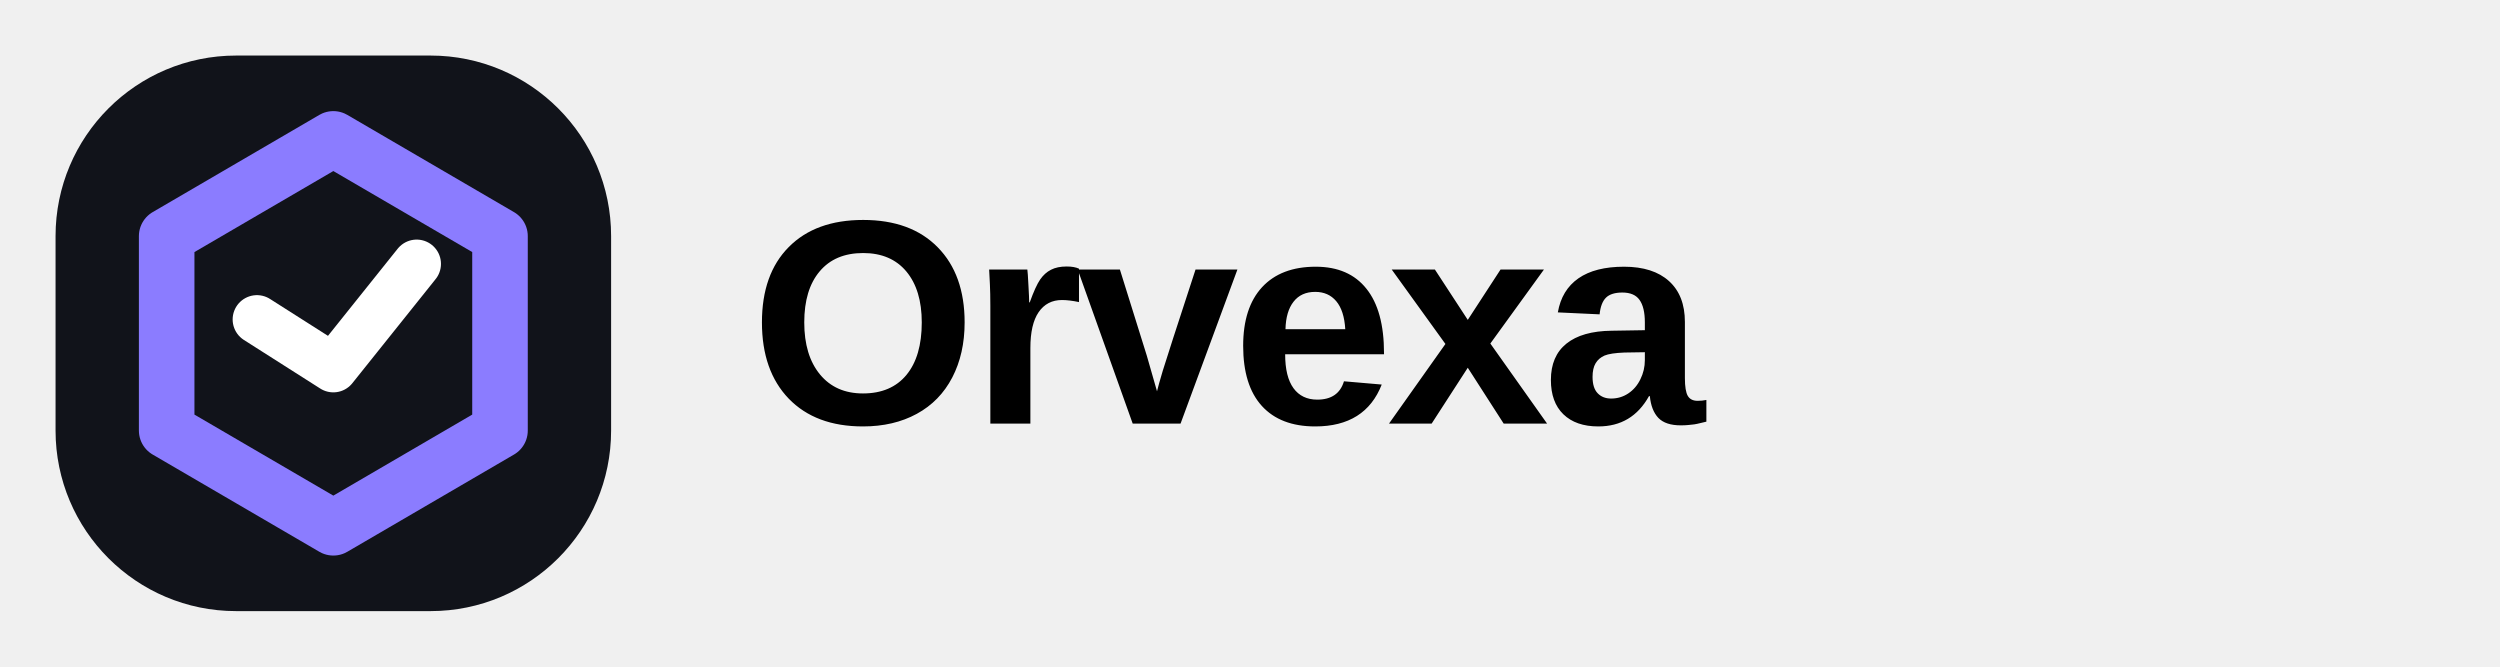
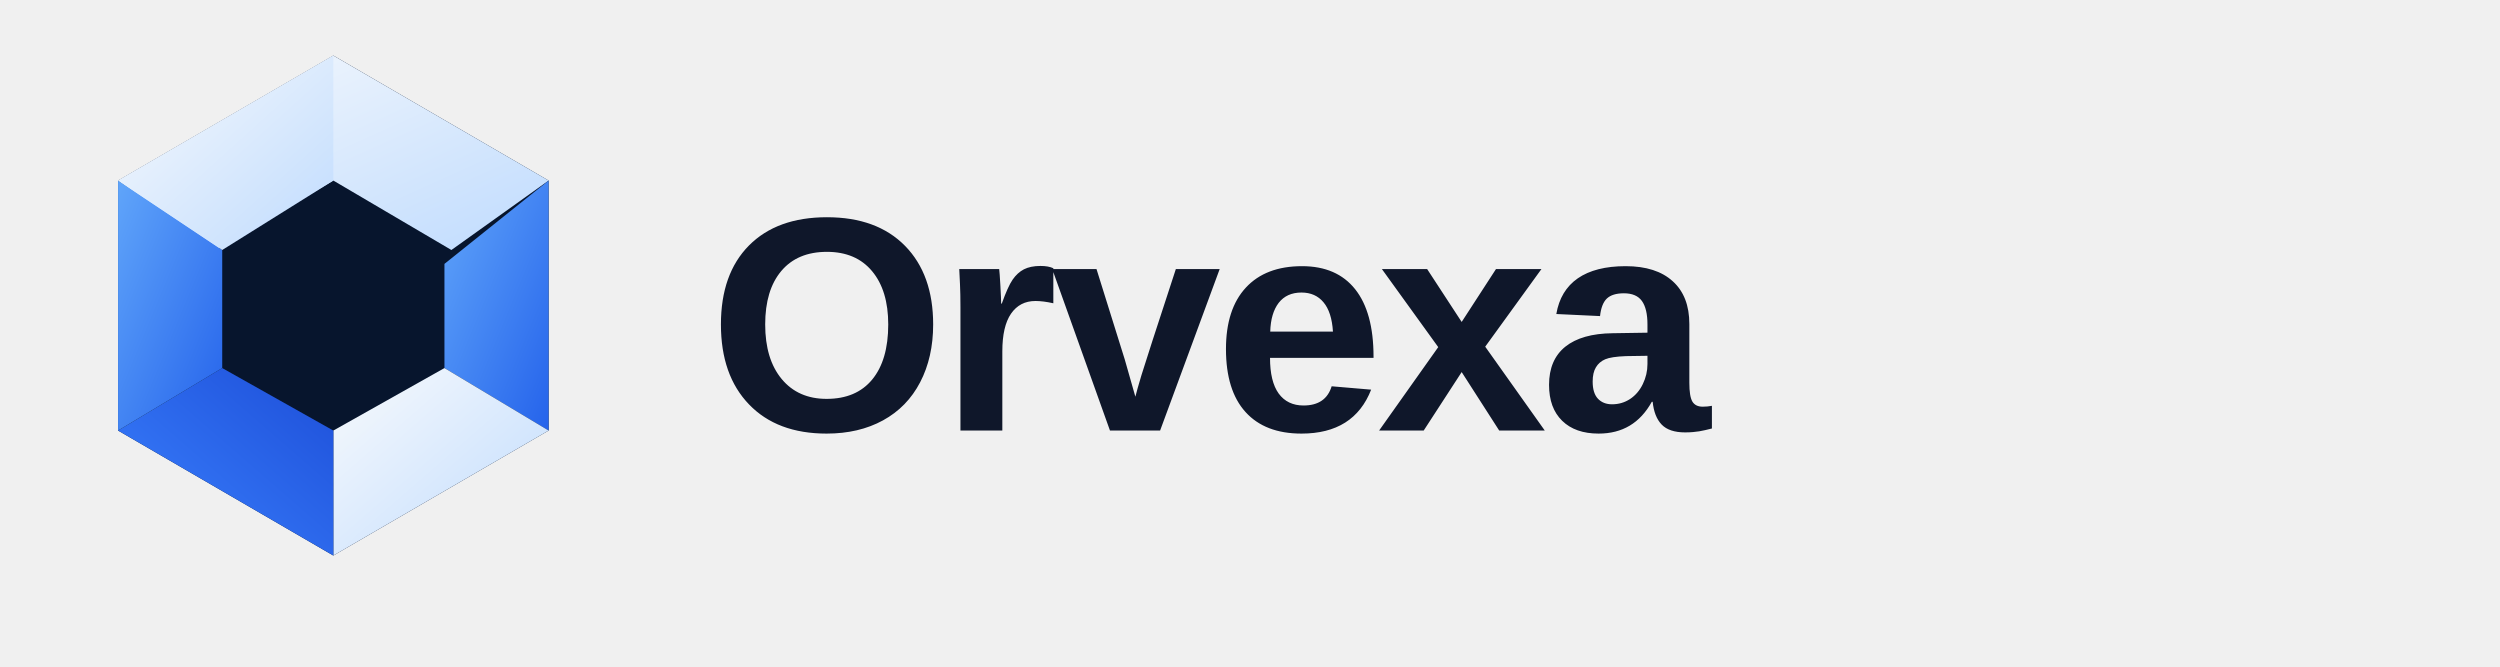
<svg xmlns="http://www.w3.org/2000/svg" width="360" height="96" viewBox="0 0 360 96">
  <defs>
-     <linearGradient id="a" x1="14" y1="10" x2="82" y2="88">
-       <stop stop-color="#8B7CFF" />
-       <stop offset="1" stop-color="#4B37E8" />
+     <linearGradient id="b1" x1="0" y1="0" x2="1" y2="1">
+       <stop stop-color="#F8FAFC" />
+       <stop offset="1" stop-color="#BFDBFE" />
+     </linearGradient>
+     <linearGradient id="b2" x1="0" y1="1" x2="1" y2="0">
+       <stop stop-color="#3B82FF" />
+       <stop offset="1" stop-color="#1D4ED8" />
+     </linearGradient>
+     <linearGradient id="b3" x1="0" y1="0" x2="1" y2="1">
+       <stop stop-color="#60A5FA" />
+       <stop offset="1" stop-color="#2563EB" />
    </linearGradient>
  </defs>
-   <rect x="8" y="8" width="80" height="80" rx="26" fill="#11131A" />
-   <path d="M48 20 72 34v28L48 76 24 62V34L48 20Z" fill="none" stroke="url(#a)" stroke-width="8" stroke-linejoin="round" />
-   <path d="m37 46 11 7 12-15" fill="none" stroke="#fff" stroke-width="7" stroke-linecap="round" stroke-linejoin="round" />
-   <text x="108" y="61" fill="currentColor" font-family="Arial,sans-serif" font-size="42" font-weight="700" letter-spacing="-1">Orvexa</text>
+   <g transform="translate(8 8)">
+     <path d="M40 0 71 18 71 54 40 72 9 54 9 18Z" fill="#07152D" />
+     <path d="M40 0 71 18 57 28 40 18 23 28 9 18Z" fill="url(#b1)" />
+     <path d="M71 18 71 54 56 45 56 30Z" fill="url(#b3)" />
+     <path d="M71 54 40 72 40 54 56 45Z" fill="url(#b1)" />
+     <path d="M40 72 9 54 24 45 40 54Z" fill="url(#b2)" />
+     <path d="M9 54 9 18 24 28 24 45Z" fill="url(#b3)" />
+     <path d="M9 18 40 0 40 18 24 28Z" fill="url(#b1)" />
+   </g>
+   <text x="102" y="62" fill="#0F172A" font-family="Segoe UI,Arial,sans-serif" font-size="44" font-weight="700" letter-spacing="-1">Orvexa</text>
</svg>
